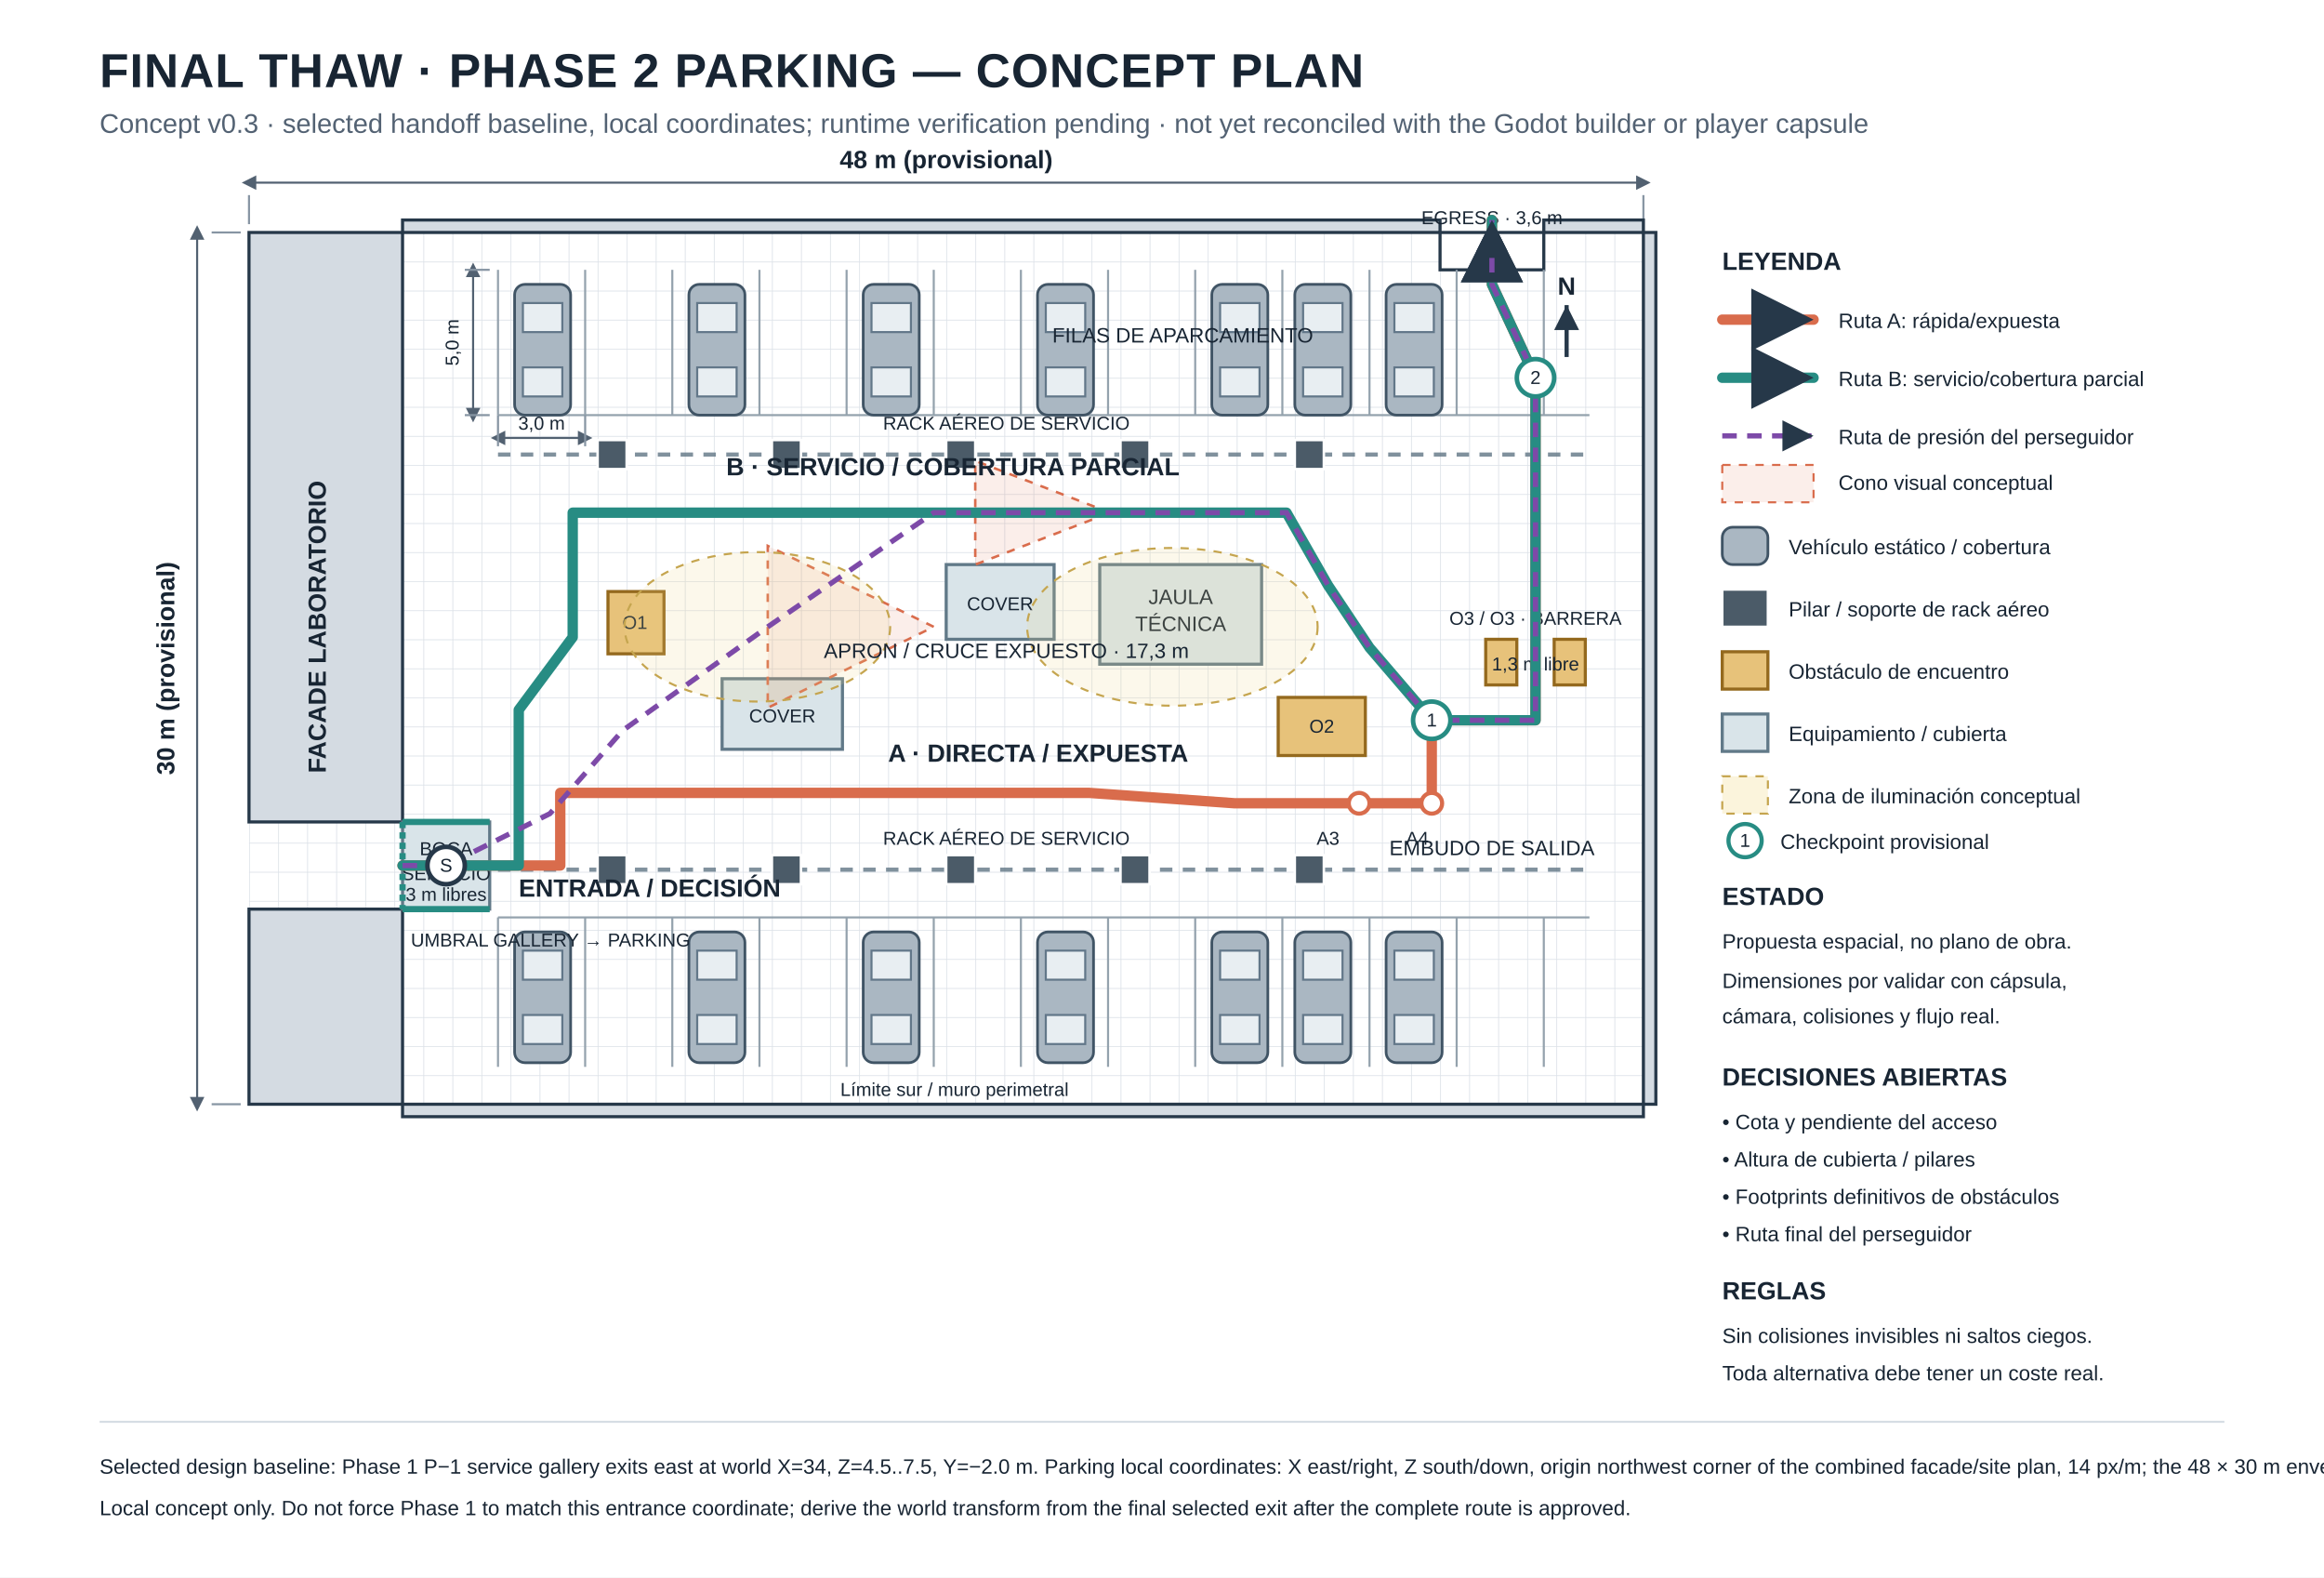
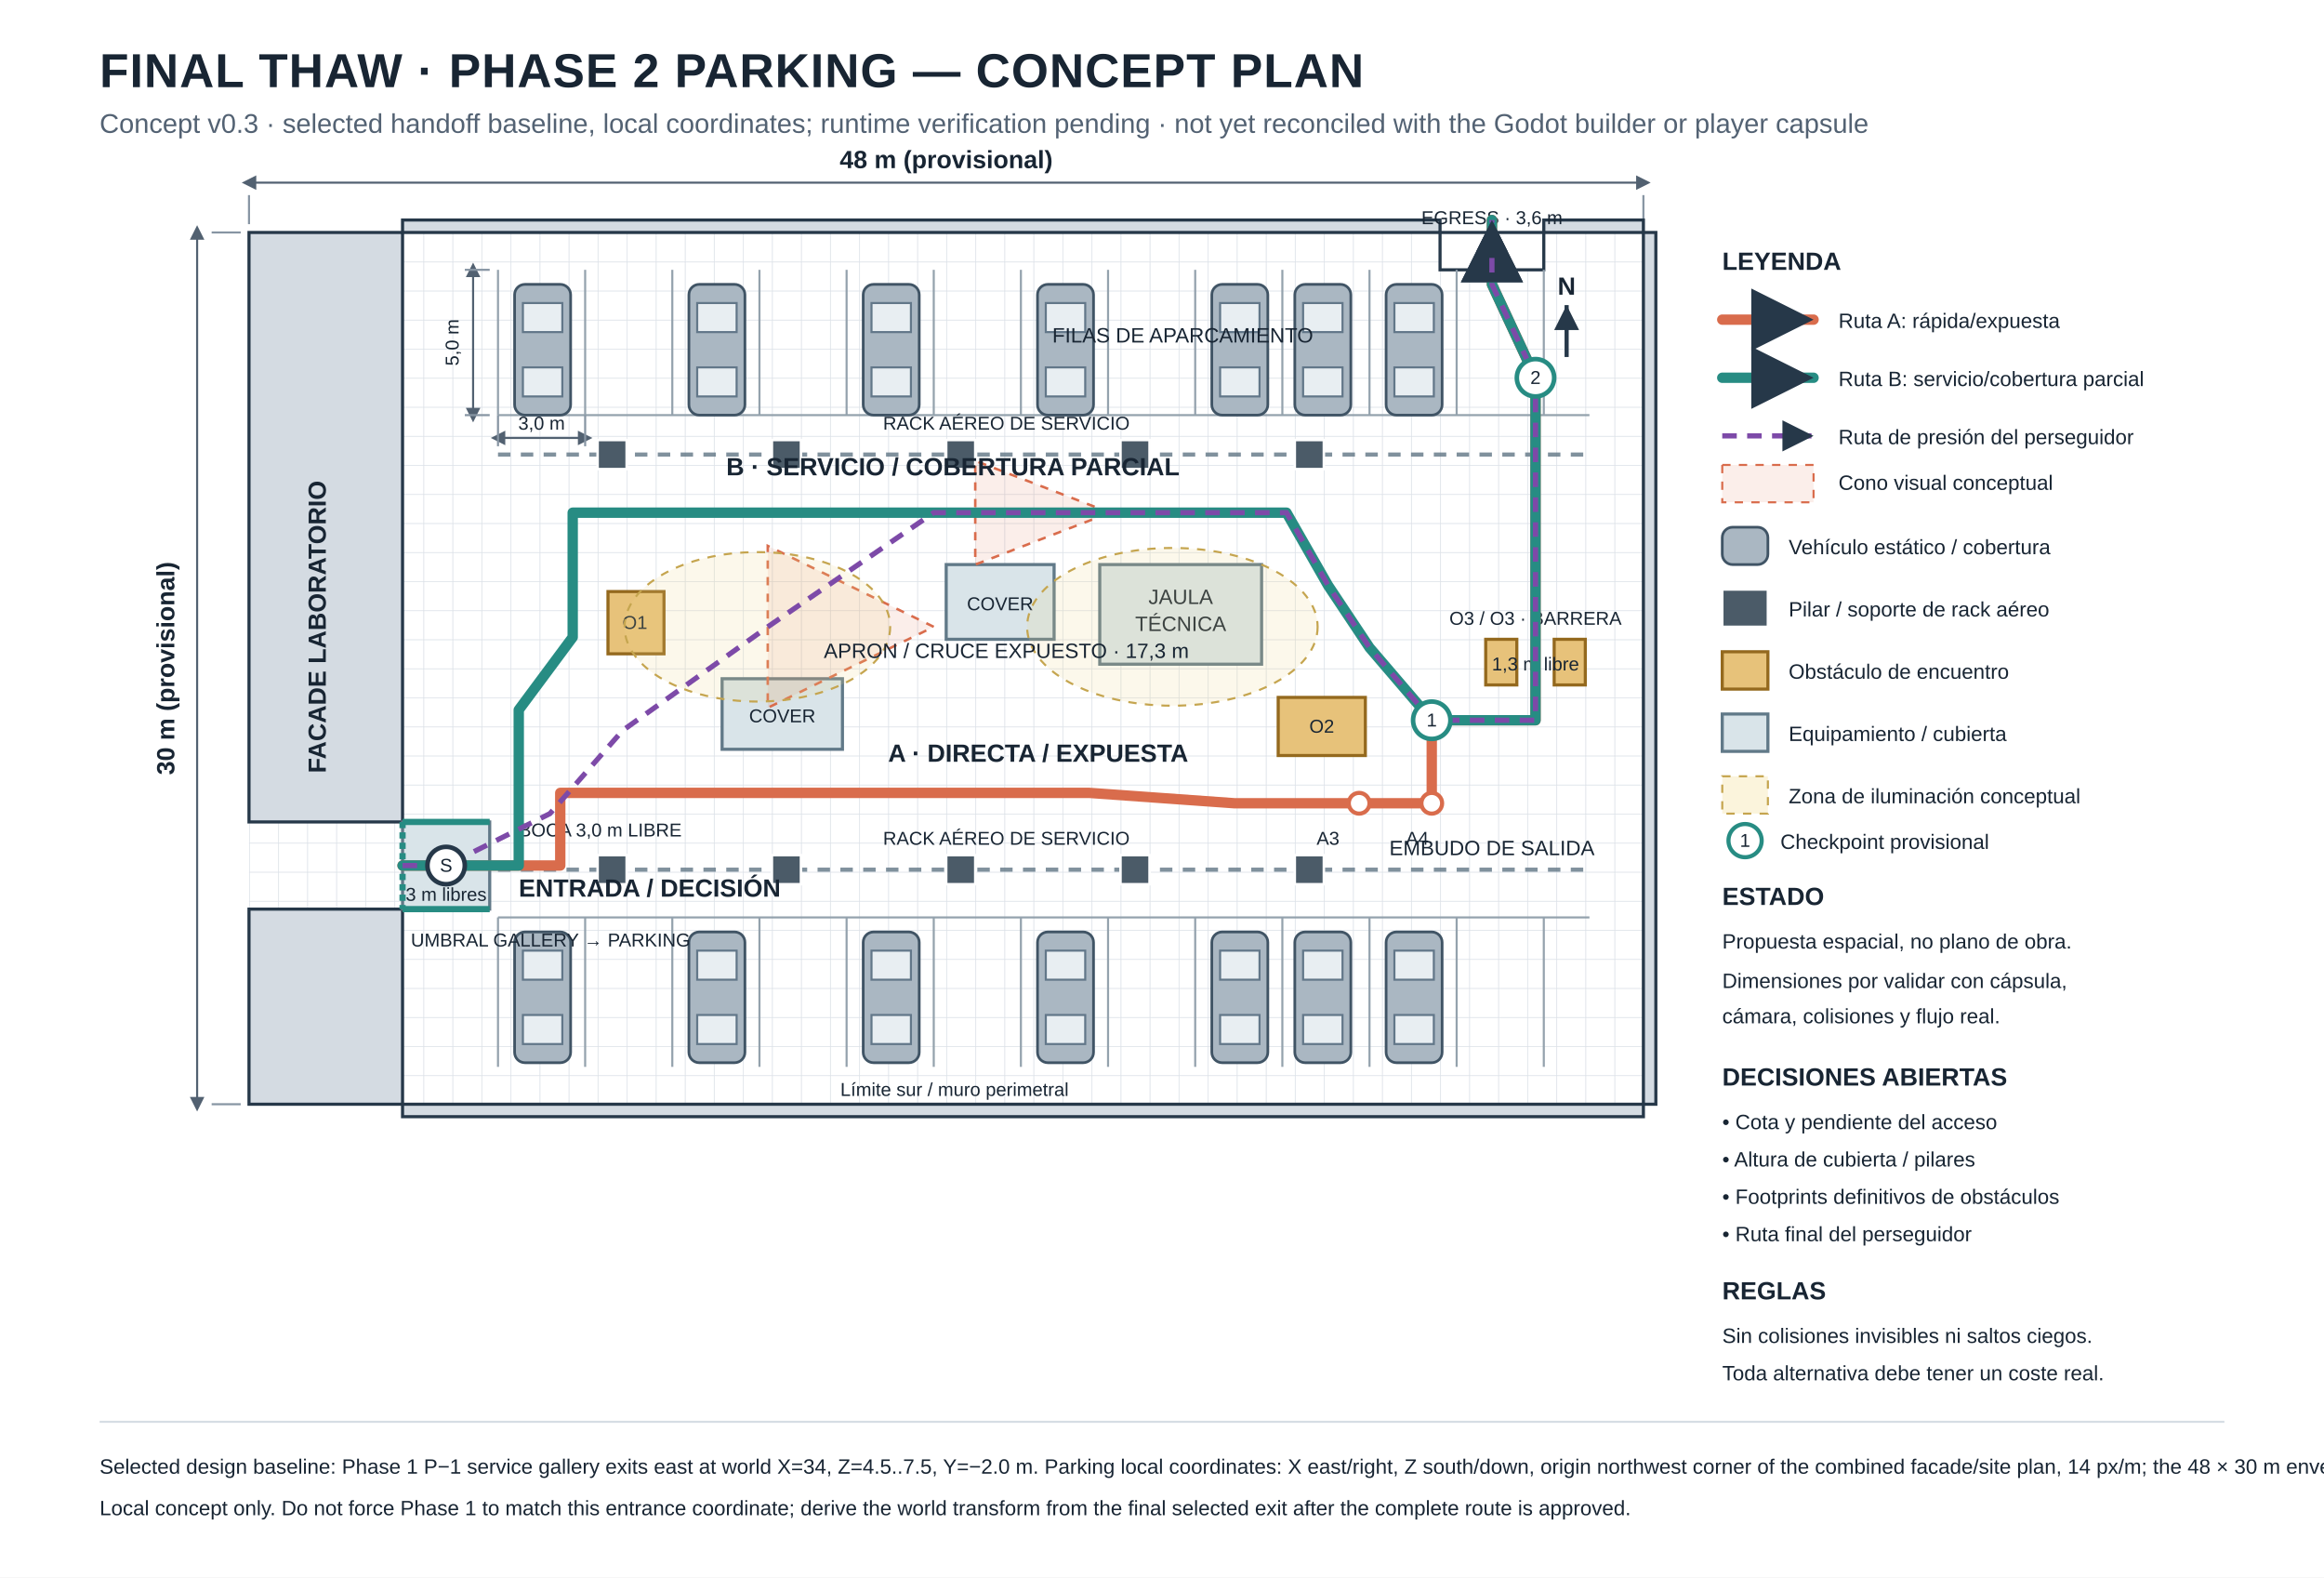
<svg xmlns="http://www.w3.org/2000/svg" width="1120" height="760" viewBox="0 0 1120 760">
  <defs>
    <pattern id="grid" width="14" height="14" patternUnits="userSpaceOnUse">
      <path d="M14 0H0V14" fill="none" stroke="#dce2e8" stroke-width="0.7" />
    </pattern>
    <marker id="arrow" markerWidth="8" markerHeight="8" refX="6" refY="3" orient="auto">
      <path d="M0,0 L6,3 L0,6 Z" fill="#263849" />
    </marker>
    <marker id="dim" markerWidth="7" markerHeight="7" refX="3.5" refY="3.5" orient="auto-start-reverse">
      <path d="M0,0 L7,3.5 L0,7 Z" fill="#526171" />
    </marker>
    <style>
      text{font-family:Arial,Helvetica,sans-serif;fill:#182533}
      .title{font-size:23px;font-weight:700;letter-spacing:.5px}
      .subtitle{font-size:13px;fill:#536273}
      .label{font-size:12px;font-weight:600}
      .small{font-size:10px}
      .tiny{font-size:9px}
      .boundary{fill:#f5f6f7;stroke:#263849;stroke-width:3}
      .wall{fill:#d4dbe2;stroke:#263849;stroke-width:1.5}
      .service{fill:#d9e4e9;stroke:#617988;stroke-width:1.5}
      .car{fill:#aab7c2;stroke:#405465;stroke-width:1.3;rx:5}
      .carGlass{fill:#e8eef2;stroke:#627789;stroke-width:1}
      .column{fill:#4b5b68;stroke:#fff;stroke-width:1.2}
      .obstacle{fill:#e7c27a;stroke:#94691e;stroke-width:1.5}
      .routeA{fill:none;stroke:#d96c4c;stroke-width:5;stroke-linecap:round;stroke-linejoin:round;marker-end:url(#arrow)}
      .routeB{fill:none;stroke:#278c83;stroke-width:5;stroke-linecap:round;stroke-linejoin:round;marker-end:url(#arrow)}
      .threat{fill:none;stroke:#7d4aa8;stroke-width:2.5;stroke-dasharray:7 5;marker-end:url(#arrow)}
      .dimline{stroke:#526171;stroke-width:1;marker-start:url(#dim);marker-end:url(#dim)}
      .thin{stroke:#8795a3;stroke-width:1;fill:none}
    </style>
  </defs>
  <rect width="1120" height="760" fill="#ffffff" />
  <text x="48" y="42" class="title">FINAL THAW · PHASE 2 PARKING — CONCEPT PLAN</text>
  <text x="48" y="64" class="subtitle">Concept v0.3 · selected handoff baseline, local coordinates; runtime verification pending · not yet reconciled with the Godot builder or player capsule</text>
  <g transform="translate(120 112)">
    <rect x="0" y="0" width="672" height="420" fill="url(#grid)" stroke="none" />
    <line x1="0" y1="-24" x2="672" y2="-24" class="dimline" />
    <line x1="0" y1="-18" x2="0" y2="-4" class="thin" />
    <line x1="672" y1="-18" x2="672" y2="-4" class="thin" />
    <text x="336" y="-31" class="label" text-anchor="middle">48 m (provisional)</text>
    <line x1="-25" y1="0" x2="-25" y2="420" class="dimline" />
    <line x1="-18" y1="0" x2="-4" y2="0" class="thin" />
    <line x1="-18" y1="420" x2="-4" y2="420" class="thin" />
    <text x="-36" y="210" class="label" text-anchor="middle" transform="rotate(-90 -36 210)">30 m (provisional)</text>
    <rect x="0" y="0" width="74" height="284" class="wall" />
    <rect x="0" y="326" width="74" height="94" class="wall" />
    <text x="37" y="190" class="label" text-anchor="middle" transform="rotate(-90 37 190)">FACADE LABORATORIO</text>
    <rect x="74" y="284" width="42" height="42" class="service" />
-     <text x="95" y="300" class="tiny" text-anchor="middle">BOCA</text>
-     <text x="95" y="312" class="tiny" text-anchor="middle">SERVICIO</text>
+     <circle cx="95" cy="305" r="7" fill="#ffffff" stroke="#263849" stroke-width="2" />
+     <text x="95" y="309" class="tiny" text-anchor="middle">CP</text>
+     <text x="130" y="291" class="tiny">BOCA 3,0 m LIBRE</text>
    <path d="M74 284 H116 M74 326 H116" stroke="#278c83" stroke-width="3" />
    <path d="M74 284 V326" stroke="#278c83" stroke-width="3" stroke-dasharray="3 2" />
    <text x="95" y="322" class="tiny" text-anchor="middle">3 m libres</text>
    <rect x="74" y="-6" width="500" height="6" class="wall" />
    <rect x="624" y="-6" width="48" height="6" class="wall" />
    <rect x="574" y="0" width="50" height="18" fill="#ffffff" stroke="#263849" stroke-width="1.5" />
    <text x="599" y="-4" class="tiny" text-anchor="middle">EGRESS · 3,6 m</text>
    <rect x="672" y="0" width="6" height="420" class="wall" />
    <rect x="74" y="420" width="598" height="6" class="wall" />
    <g stroke="#94a2ad" stroke-width="1" fill="none">
      <path d="M120 18V88 M162 18V88 M204 18V88 M246 18V88 M288 18V88 M330 18V88 M372 18V88 M414 18V88 M456 18V88 M498 18V88 M540 18V88 M582 18V88 M624 18V88" />
      <path d="M120 88H646" />
      <path d="M120 330V402 M162 330V402 M204 330V402 M246 330V402 M288 330V402 M330 330V402 M372 330V402 M414 330V402 M456 330V402 M498 330V402 M540 330V402 M582 330V402 M624 330V402" />
      <path d="M120 330H646" />
    </g>
    <line x1="120" y1="99" x2="162" y2="99" class="dimline" />
    <line x1="120" y1="88" x2="120" y2="103" class="thin" />
    <line x1="162" y1="88" x2="162" y2="103" class="thin" />
    <text x="141" y="95" class="tiny" text-anchor="middle">3,0 m</text>
    <line x1="108" y1="18" x2="108" y2="88" class="dimline" />
    <line x1="104" y1="18" x2="116" y2="18" class="thin" />
    <line x1="104" y1="88" x2="116" y2="88" class="thin" />
    <text x="101" y="53" class="tiny" text-anchor="middle" transform="rotate(-90 101 53)">5,0 m</text>
    <path d="M120 107 H646 M120 307 H646" fill="none" stroke="#607585" stroke-width="2" stroke-dasharray="6 5" opacity="0.8" />
    <text x="365" y="95" class="tiny" text-anchor="middle">RACK AÉREO DE SERVICIO</text>
    <text x="365" y="295" class="tiny" text-anchor="middle">RACK AÉREO DE SERVICIO</text>
    <g>
      <g transform="translate(128 25)">
        <rect class="car" width="27" height="63" />
        <rect class="carGlass" x="4" y="9" width="19" height="14" />
        <rect class="carGlass" x="4" y="40" width="19" height="14" />
      </g>
      <g transform="translate(212 25)">
        <rect class="car" width="27" height="63" />
        <rect class="carGlass" x="4" y="9" width="19" height="14" />
        <rect class="carGlass" x="4" y="40" width="19" height="14" />
      </g>
      <g transform="translate(296 25)">
        <rect class="car" width="27" height="63" />
        <rect class="carGlass" x="4" y="9" width="19" height="14" />
        <rect class="carGlass" x="4" y="40" width="19" height="14" />
      </g>
      <g transform="translate(380 25)">
        <rect class="car" width="27" height="63" />
        <rect class="carGlass" x="4" y="9" width="19" height="14" />
        <rect class="carGlass" x="4" y="40" width="19" height="14" />
      </g>
      <g transform="translate(464 25)">
        <rect class="car" width="27" height="63" />
        <rect class="carGlass" x="4" y="9" width="19" height="14" />
        <rect class="carGlass" x="4" y="40" width="19" height="14" />
      </g>
      <g transform="translate(504 25)">
        <rect class="car" width="27" height="63" />
        <rect class="carGlass" x="4" y="9" width="19" height="14" />
        <rect class="carGlass" x="4" y="40" width="19" height="14" />
      </g>
      <g transform="translate(548 25)">
        <rect class="car" width="27" height="63" />
        <rect class="carGlass" x="4" y="9" width="19" height="14" />
        <rect class="carGlass" x="4" y="40" width="19" height="14" />
      </g>
      <g transform="translate(128 337)">
        <rect class="car" width="27" height="63" />
        <rect class="carGlass" x="4" y="9" width="19" height="14" />
        <rect class="carGlass" x="4" y="40" width="19" height="14" />
      </g>
      <g transform="translate(212 337)">
        <rect class="car" width="27" height="63" />
        <rect class="carGlass" x="4" y="9" width="19" height="14" />
        <rect class="carGlass" x="4" y="40" width="19" height="14" />
      </g>
      <g transform="translate(296 337)">
        <rect class="car" width="27" height="63" />
        <rect class="carGlass" x="4" y="9" width="19" height="14" />
        <rect class="carGlass" x="4" y="40" width="19" height="14" />
      </g>
      <g transform="translate(380 337)">
        <rect class="car" width="27" height="63" />
        <rect class="carGlass" x="4" y="9" width="19" height="14" />
        <rect class="carGlass" x="4" y="40" width="19" height="14" />
      </g>
      <g transform="translate(464 337)">
        <rect class="car" width="27" height="63" />
        <rect class="carGlass" x="4" y="9" width="19" height="14" />
        <rect class="carGlass" x="4" y="40" width="19" height="14" />
      </g>
      <g transform="translate(504 337)">
        <rect class="car" width="27" height="63" />
        <rect class="carGlass" x="4" y="9" width="19" height="14" />
        <rect class="carGlass" x="4" y="40" width="19" height="14" />
      </g>
      <g transform="translate(548 337)">
        <rect class="car" width="27" height="63" />
        <rect class="carGlass" x="4" y="9" width="19" height="14" />
        <rect class="carGlass" x="4" y="40" width="19" height="14" />
      </g>
    </g>
    <g>
      <rect x="168" y="100" width="14" height="14" class="column" />
      <rect x="252" y="100" width="14" height="14" class="column" />
      <rect x="336" y="100" width="14" height="14" class="column" />
      <rect x="420" y="100" width="14" height="14" class="column" />
      <rect x="504" y="100" width="14" height="14" class="column" />
      <rect x="168" y="300" width="14" height="14" class="column" />
      <rect x="252" y="300" width="14" height="14" class="column" />
      <rect x="336" y="300" width="14" height="14" class="column" />
      <rect x="420" y="300" width="14" height="14" class="column" />
      <rect x="504" y="300" width="14" height="14" class="column" />
    </g>
    <rect x="410" y="160" width="78" height="48" class="service" />
    <text x="449" y="179" class="small" text-anchor="middle">JAULA</text>
    <text x="449" y="192" class="small" text-anchor="middle">TÉCNICA</text>
    <rect x="596" y="196" width="15" height="22" class="obstacle" />
    <rect x="629" y="196" width="15" height="22" class="obstacle" />
    <text x="620" y="189" class="tiny" text-anchor="middle">O3 / O3 · BARRERA</text>
    <text x="620" y="211" class="tiny" text-anchor="middle">1,3 m libre</text>
    <rect x="496" y="224" width="42" height="28" class="obstacle" />
    <text x="517" y="241" class="tiny" text-anchor="middle">O2</text>
    <rect x="228" y="215" width="58" height="34" class="service" />
    <text x="257" y="236" class="tiny" text-anchor="middle">COVER</text>
    <rect x="336" y="160" width="52" height="36" class="service" />
    <text x="362" y="182" class="tiny" text-anchor="middle">COVER</text>
    <rect x="173" y="173" width="27" height="30" class="obstacle" />
    <text x="186" y="191" class="tiny" text-anchor="middle">O1</text>
    <path d="M330 190 L250 151 L250 229 Z" fill="#d96c4c" fill-opacity=".12" stroke="#d96c4c" stroke-width="1.2" stroke-dasharray="4 4" />
    <path d="M415 135 L350 110 L350 160 Z" fill="#d96c4c" fill-opacity=".12" stroke="#d96c4c" stroke-width="1.2" stroke-dasharray="4 4" />
    <ellipse cx="245" cy="190" rx="64" ry="36" fill="#f0d88b" fill-opacity=".17" stroke="#c5a54f" stroke-width="1" stroke-dasharray="4 4" />
    <ellipse cx="445" cy="190" rx="70" ry="38" fill="#f0d88b" fill-opacity=".17" stroke="#c5a54f" stroke-width="1" stroke-dasharray="4 4" />
    <path d="M74 305 L95 305 L130 305 L150 305 L150 270 L200 270 L270 270 L320 270 L405 270 L475 275 L535 275 L570 275 L570 235 L620 235 L620 218 L620 70 L599 25 L599 0 L599 -6" class="routeA" />
    <path d="M74 305 L95 305 L130 305 L130 230 L156 195 L156 135 L220 135 L290 135 L362 135 L415 135 L500 135 L520 170 L540 200 L570 235 L620 235 L620 218 L620 70 L599 25 L599 0 L599 -6" class="routeB" />
    <path d="M74 305 L95 305 L145 280 L180 240 L250 190 L330 135 L415 135 L500 135 L520 170 L540 200 L570 235 L620 235 L620 218 L620 70 L599 25 L599 0 L599 -6" class="threat" />
    <circle cx="535" cy="275" r="5" fill="#ffffff" stroke="#d96c4c" stroke-width="2" />
    <text x="520" y="295" class="tiny" text-anchor="middle">A3</text>
    <circle cx="570" cy="275" r="5" fill="#ffffff" stroke="#d96c4c" stroke-width="2" />
    <text x="563" y="295" class="tiny" text-anchor="middle">A4</text>
    <circle cx="95" cy="305" r="9" fill="#ffffff" stroke="#263849" stroke-width="2.2" />
    <text x="95" y="308" class="tiny" text-anchor="middle">S</text>
    <circle cx="570" cy="235" r="9" fill="#ffffff" stroke="#278c83" stroke-width="2.2" />
    <text x="570" y="238" class="tiny" text-anchor="middle">1</text>
    <circle cx="620" cy="70" r="9" fill="#ffffff" stroke="#278c83" stroke-width="2.2" />
    <text x="620" y="73" class="tiny" text-anchor="middle">2</text>
    <text x="78" y="344" class="tiny">UMBRAL GALLERY → PARKING</text>
    <text x="130" y="320" class="label">ENTRADA / DECISIÓN</text>
    <text x="308" y="255" class="label" fill="#b94e30">A · DIRECTA / EXPUESTA</text>
    <text x="230" y="117" class="label" fill="#1b746d">B · SERVICIO / COBERTURA PARCIAL</text>
    <text x="365" y="205" class="small" text-anchor="middle">APRON / CRUCE EXPUESTO · 17,3 m</text>
    <text x="599" y="300" class="small" text-anchor="middle">EMBUDO DE SALIDA</text>
    <text x="450" y="53" class="small" text-anchor="middle">FILAS DE APARCAMIENTO</text>
    <text x="340" y="416" class="tiny" text-anchor="middle">Límite sur / muro perimetral</text>
    <path d="M635 60 L635 35" stroke="#263849" stroke-width="2" marker-end="url(#arrow)" />
    <text x="635" y="30" class="label" text-anchor="middle">N</text>
  </g>
  <g transform="translate(830 130)">
    <text x="0" y="0" class="label">LEYENDA</text>
    <line x1="0" y1="24" x2="44" y2="24" class="routeA" />
    <text x="56" y="28" class="small">Ruta A: rápida/expuesta</text>
    <line x1="0" y1="52" x2="44" y2="52" class="routeB" />
    <text x="56" y="56" class="small">Ruta B: servicio/cobertura parcial</text>
    <line x1="0" y1="80" x2="44" y2="80" class="threat" />
    <text x="56" y="84" class="small">Ruta de presión del perseguidor</text>
    <rect x="0" y="94" width="44" height="18" fill="#d96c4c" fill-opacity=".12" stroke="#d96c4c" stroke-dasharray="4 4" />
    <text x="56" y="106" class="small">Cono visual conceptual</text>
    <rect x="0" y="124" width="22" height="18" class="car" />
    <text x="32" y="137" class="small">Vehículo estático / cobertura</text>
    <rect x="0" y="154" width="22" height="18" class="column" />
    <text x="32" y="167" class="small">Pilar / soporte de rack aéreo</text>
    <rect x="0" y="184" width="22" height="18" class="obstacle" />
    <text x="32" y="197" class="small">Obstáculo de encuentro</text>
    <rect x="0" y="214" width="22" height="18" class="service" />
    <text x="32" y="227" class="small">Equipamiento / cubierta</text>
    <rect x="0" y="244" width="22" height="18" fill="#f0d88b" fill-opacity=".3" stroke="#c5a54f" stroke-dasharray="4 4" />
    <text x="32" y="257" class="small">Zona de iluminación conceptual</text>
    <circle cx="11" cy="275" r="8" fill="#fff" stroke="#278c83" stroke-width="2" />
    <text x="11" y="278" class="tiny" text-anchor="middle">1</text>
    <text x="28" y="279" class="small">Checkpoint provisional</text>
    <text x="0" y="306" class="label">ESTADO</text>
    <text x="0" y="327" class="small">Propuesta espacial, no plano de obra.</text>
    <text x="0" y="346" class="small">Dimensiones por validar con cápsula,</text>
    <text x="0" y="363" class="small">cámara, colisiones y flujo real.</text>
    <text x="0" y="393" class="label">DECISIONES ABIERTAS</text>
    <text x="0" y="414" class="small">• Cota y pendiente del acceso</text>
    <text x="0" y="432" class="small">• Altura de cubierta / pilares</text>
    <text x="0" y="450" class="small">• Footprints definitivos de obstáculos</text>
    <text x="0" y="468" class="small">• Ruta final del perseguidor</text>
    <text x="0" y="496" class="label">REGLAS</text>
    <text x="0" y="517" class="small">Sin colisiones invisibles ni saltos ciegos.</text>
    <text x="0" y="535" class="small">Toda alternativa debe tener un coste real.</text>
  </g>
  <line x1="48" y1="685" x2="1072" y2="685" stroke="#d6dde4" />
  <text x="48" y="710" class="small">Selected design baseline: Phase 1 P−1 service gallery exits east at world X=34, Z=4.5..7.5, Y=−2.0 m. Parking local coordinates: X east/right, Z south/down, origin northwest corner of the combined facade/site plan, 14 px/m; the 48 × 30 m envelope is measured to the inside faces of the north/south/east perimeter walls. Transform: world X = local X + 28.7 m; world Z = local Z − 15.8 m. The 3.0 m threshold plane (local X≈5.3, Z≈21.8) maps to world (34, 6); recovery checkpoint (local X≈6.8, Z≈21.8) maps to (35.5, 6); entry handoff remains at the threshold (34, 6); far egress threshold (local X≈42.8, Z≈−0.4) maps to (71.5, −16.2). Pavement datum Y=−2.0 m. Verify against scene geometry before implementation.</text>
  <text x="48" y="730" class="small">Local concept only. Do not force Phase 1 to match this entrance coordinate; derive the world transform from the final selected exit after the complete route is approved.</text>
</svg>
